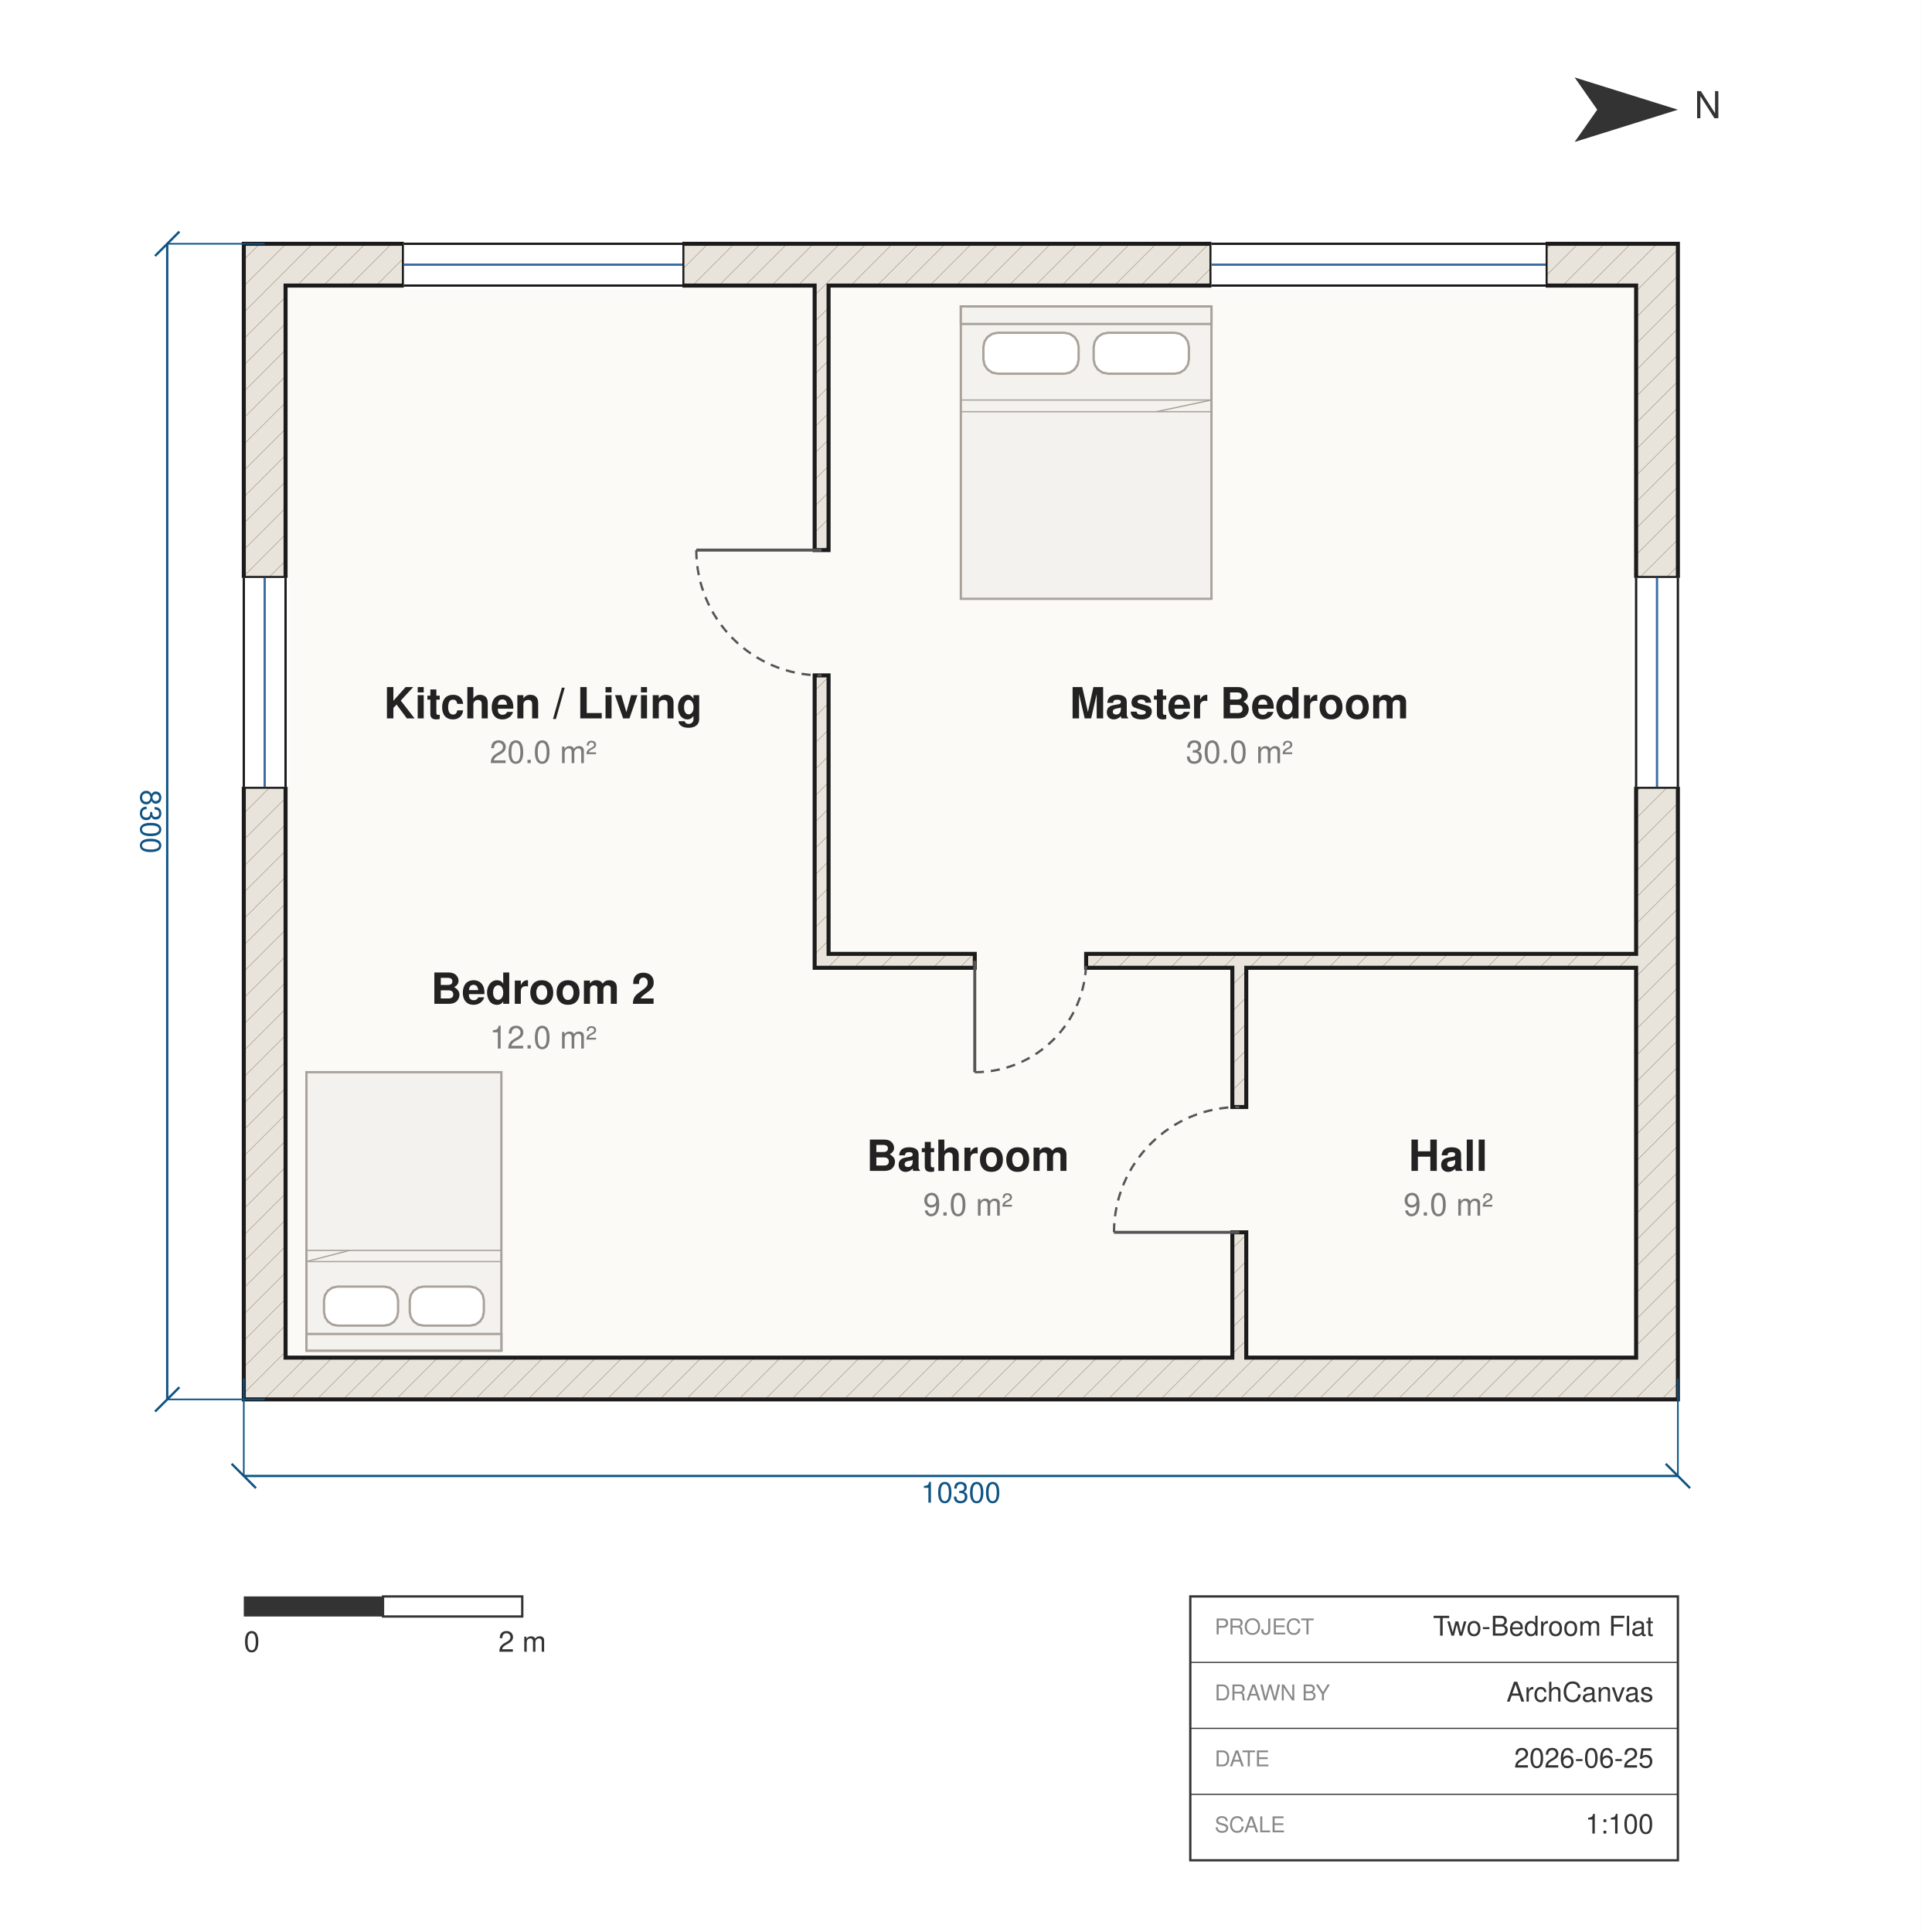
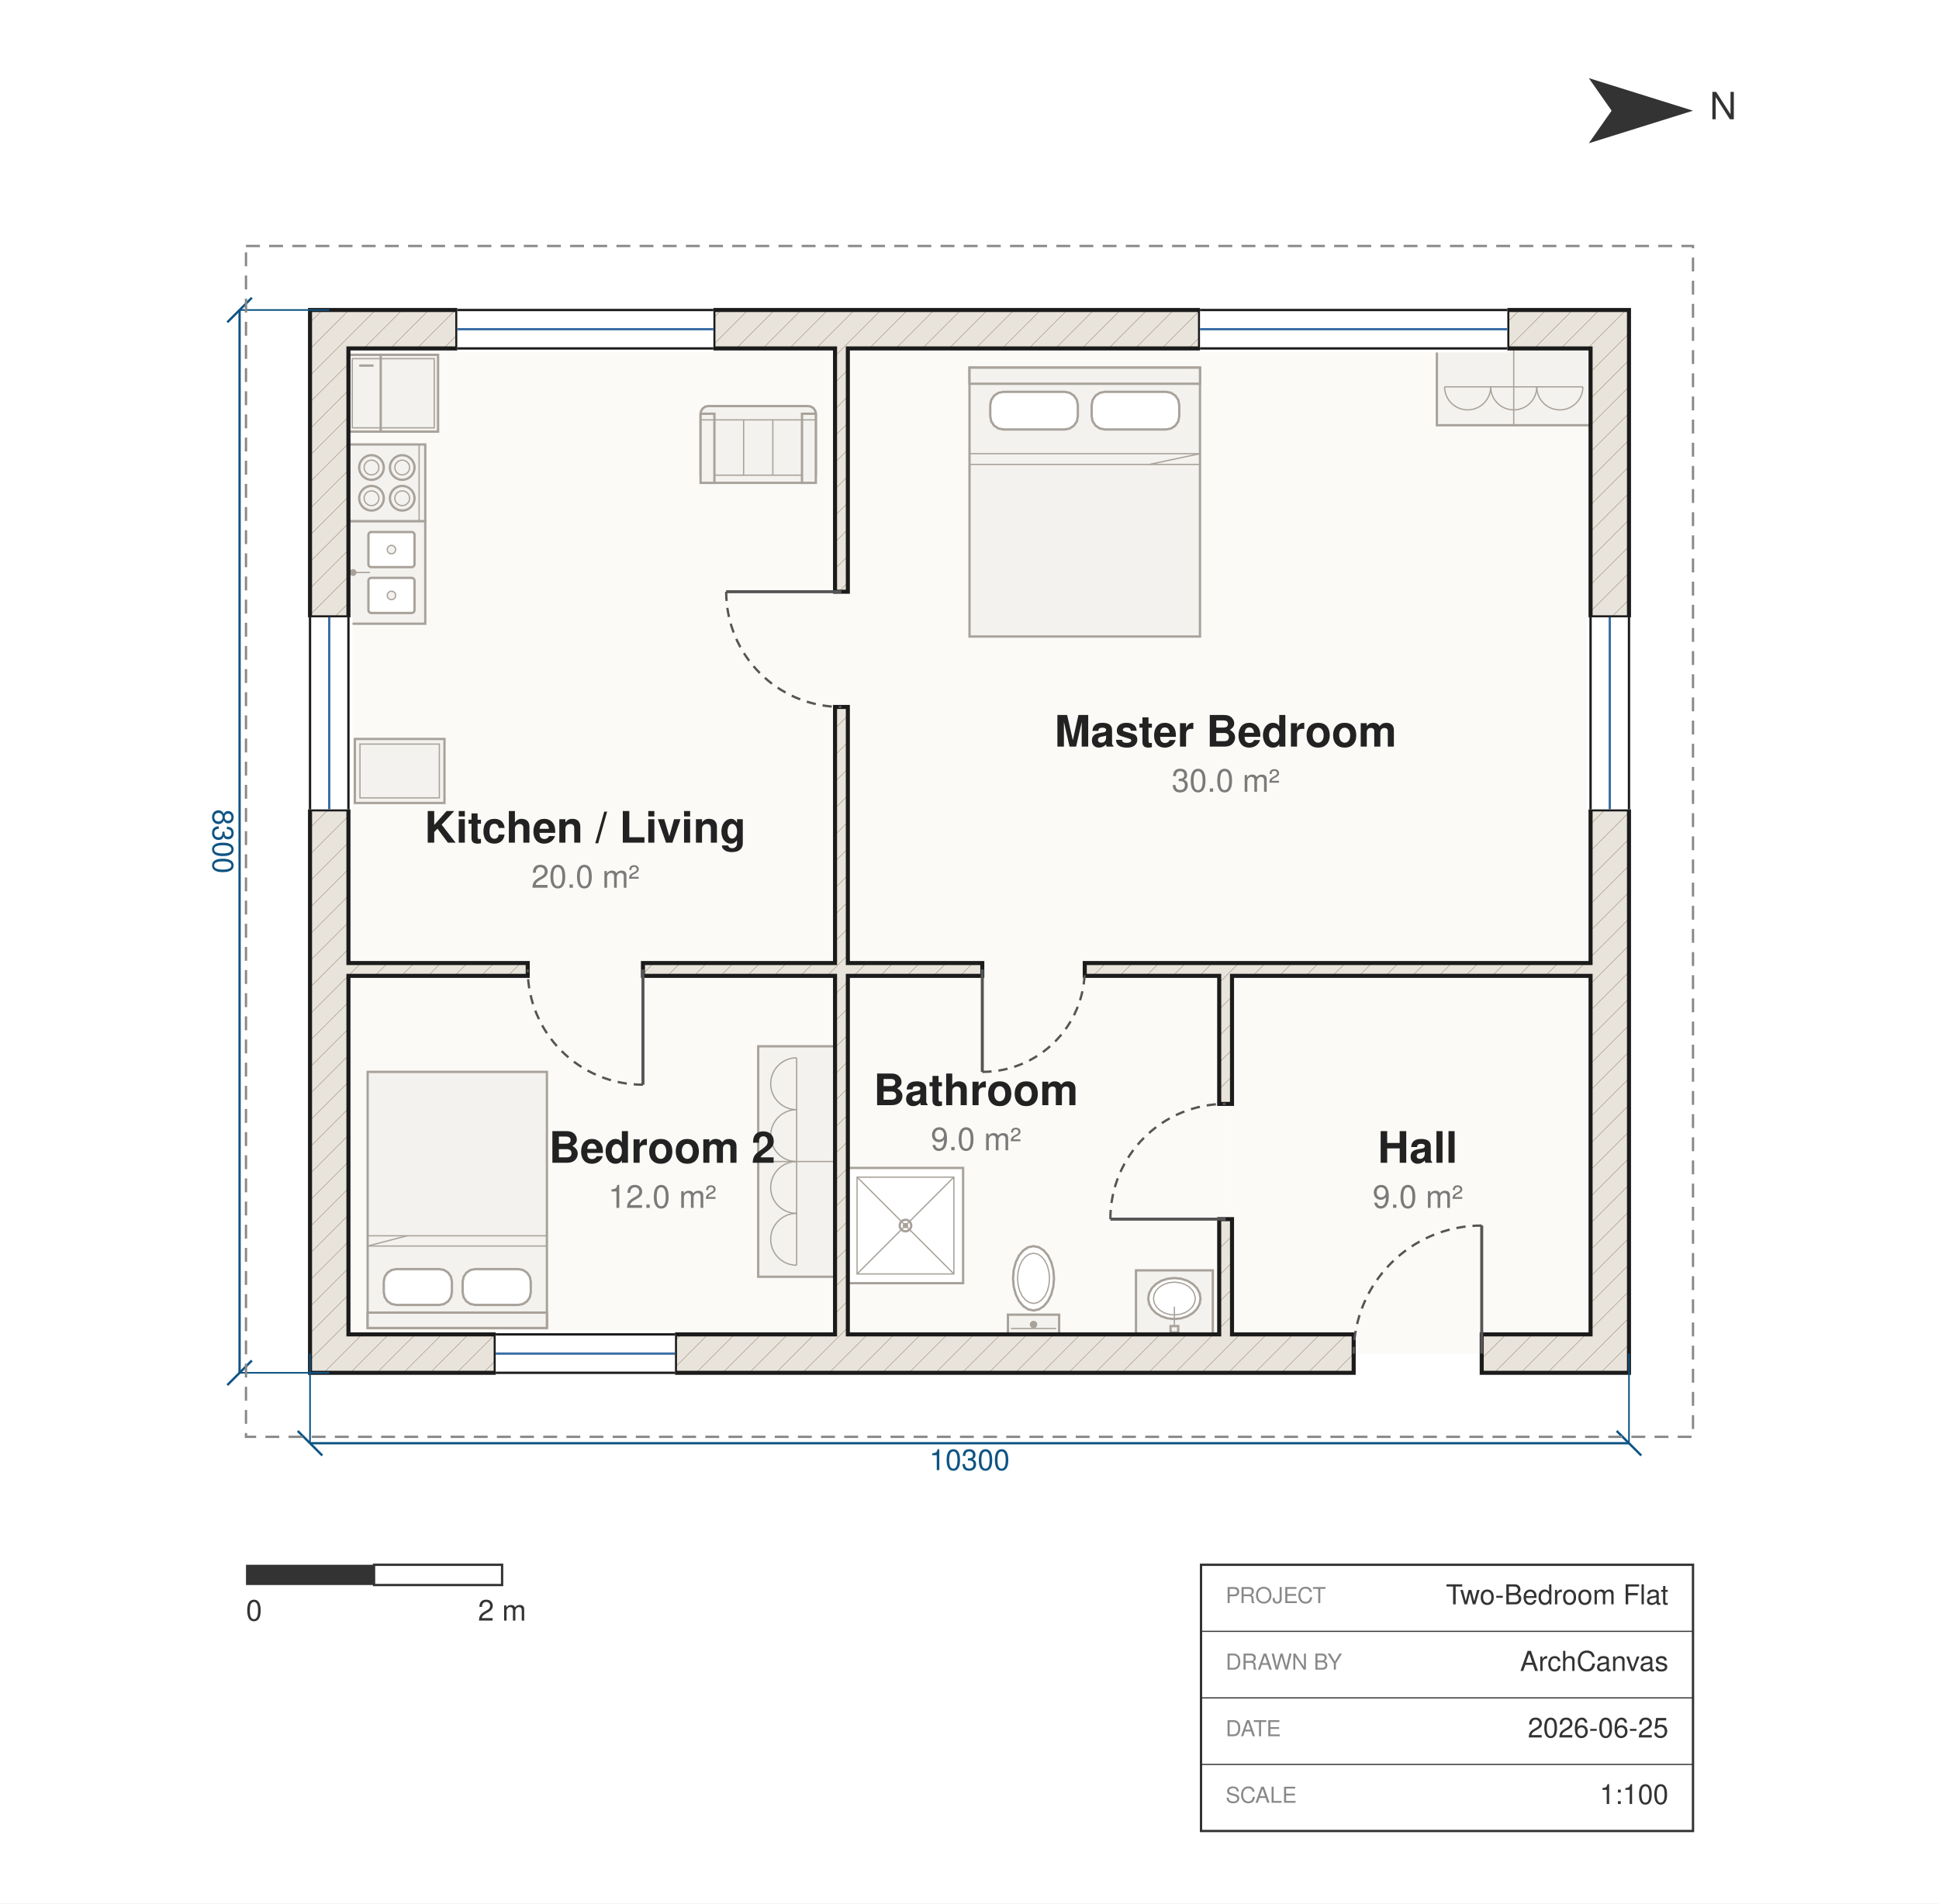
- <svg xmlns="http://www.w3.org/2000/svg" viewBox="-1901 -1901 13802 13876.4" font-family="Helvetica, Arial, sans-serif">
+ <svg xmlns="http://www.w3.org/2000/svg" viewBox="-2571 -2571 15142 14864.4" font-family="Helvetica, Arial, sans-serif">
  <defs>
-     <pattern id="poche" patternUnits="userSpaceOnUse" width="133.9" height="133.9" patternTransform="rotate(45)">
-       <rect width="133.9" height="133.9" fill="#e9e4db" />
-       <line x1="0" y1="0" x2="0" y2="133.9" stroke="#b9b1a4" stroke-width="11.54" />
+     <pattern id="poche" patternUnits="userSpaceOnUse" width="146.9" height="146.9" patternTransform="rotate(45)">
+       <rect width="146.9" height="146.9" fill="#e9e4db" />
+       <line x1="0" y1="0" x2="0" y2="146.9" stroke="#b9b1a4" stroke-width="12.66" />
    </pattern>
  </defs>
-   <rect x="-1901" y="-1901" width="13802" height="13876.4" fill="#ffffff" />
+   <rect x="-2571" y="-2571" width="15142" height="14864.4" fill="#ffffff" />
  <g id="A-FLOR">
    <polygon points="0,0 4000,0 4000,5000 0,5000" fill="#fbfaf7" />
    <polygon points="4000,0 10000,0 10000,5000 4000,5000" fill="#fbfaf7" />
    <polygon points="0,5000 4000,5000 4000,8000 0,8000" fill="#fbfaf7" />
    <polygon points="4000,5000 7000,5000 7000,8000 4000,8000" fill="#fbfaf7" />
    <polygon points="7000,5000 10000,5000 10000,8000 7000,8000" fill="#fbfaf7" />
  </g>
  <g id="A-FURN">
-     <polygon points="5000,300 6800,300 6800,2400 5000,2400" fill="#f4f2ee" stroke="#a8a29a" stroke-width="16.48" />
-     <polygon points="5000,300 6800,300 6800,426 5000,426" fill="#f4f2ee" stroke="#a8a29a" stroke-width="16.48" />
-     <polygon points="5743.1,489 5782.48,496.83 5815.86,519.14 5838.17,552.52 5846,591.9 5846,680.1 5838.17,719.48 5815.86,752.86 5782.48,775.17 5743.1,783 5264.9,783 5225.52,775.17 5192.14,752.86 5169.83,719.48 5162,680.1 5162,591.9 5169.83,552.52 5192.14,519.14 5225.52,496.83 5264.9,489" fill="#ffffff" stroke="#a8a29a" stroke-width="16.48" />
-     <polygon points="6535.1,489 6574.48,496.83 6607.86,519.14 6630.17,552.52 6638,591.9 6638,680.1 6630.17,719.48 6607.86,752.86 6574.48,775.17 6535.1,783 6056.9,783 6017.52,775.17 5984.14,752.86 5961.83,719.48 5954,680.1 5954,591.9 5961.83,552.52 5984.14,519.14 6017.52,496.83 6056.9,489" fill="#ffffff" stroke="#a8a29a" stroke-width="16.48" />
-     <line x1="5000" y1="972" x2="6800" y2="972" stroke="#a8a29a" stroke-width="9.06" />
-     <line x1="5000" y1="1056" x2="6800" y2="1056" stroke="#a8a29a" stroke-width="9.06" />
-     <line x1="6800" y1="972" x2="6404" y2="1056" stroke="#a8a29a" stroke-width="9.06" />
-     <polygon points="1700,7800 300,7800 300,5800 1700,5800" fill="#f4f2ee" stroke="#a8a29a" stroke-width="16.48" />
-     <polygon points="1700,7800 300,7800 300,7680 1700,7680" fill="#f4f2ee" stroke="#a8a29a" stroke-width="16.48" />
-     <polygon points="1140,7620 1102.5,7612.54 1070.7,7591.3 1049.46,7559.5 1042,7522 1042,7438 1049.46,7400.5 1070.7,7368.7 1102.5,7347.46 1140,7340 1476,7340 1513.5,7347.46 1545.3,7368.7 1566.54,7400.5 1574,7438 1574,7522 1566.54,7559.5 1545.3,7591.3 1513.5,7612.54 1476,7620" fill="#ffffff" stroke="#a8a29a" stroke-width="16.48" />
-     <polygon points="524,7620 486.5,7612.54 454.7,7591.3 433.46,7559.5 426,7522 426,7438 433.46,7400.5 454.7,7368.7 486.5,7347.46 524,7340 860,7340 897.5,7347.46 929.3,7368.7 950.54,7400.5 958,7438 958,7522 950.54,7559.5 929.3,7591.3 897.5,7612.54 860,7620" fill="#ffffff" stroke="#a8a29a" stroke-width="16.48" />
-     <line x1="1700" y1="7160" x2="300" y2="7160" stroke="#a8a29a" stroke-width="9.06" />
-     <line x1="1700" y1="7080" x2="300" y2="7080" stroke="#a8a29a" stroke-width="9.06" />
-     <line x1="300" y1="7160" x2="608" y2="7080" stroke="#a8a29a" stroke-width="9.06" />
+     <polygon points="5000,300 6800,300 6800,2400 5000,2400" fill="#f4f2ee" stroke="#a8a29a" stroke-width="18.08" />
+     <polygon points="5000,300 6800,300 6800,426 5000,426" fill="#f4f2ee" stroke="#a8a29a" stroke-width="18.08" />
+     <polygon points="5743.1,489 5782.48,496.83 5815.86,519.14 5838.17,552.52 5846,591.9 5846,680.1 5838.17,719.48 5815.86,752.86 5782.48,775.17 5743.1,783 5264.9,783 5225.52,775.17 5192.14,752.86 5169.83,719.48 5162,680.1 5162,591.9 5169.83,552.52 5192.14,519.14 5225.52,496.83 5264.9,489" fill="#ffffff" stroke="#a8a29a" stroke-width="18.08" />
+     <polygon points="6535.1,489 6574.48,496.83 6607.86,519.14 6630.17,552.52 6638,591.9 6638,680.1 6630.17,719.48 6607.86,752.86 6574.48,775.17 6535.1,783 6056.9,783 6017.52,775.17 5984.14,752.86 5961.83,719.48 5954,680.1 5954,591.9 5961.83,552.52 5984.14,519.14 6017.52,496.83 6056.9,489" fill="#ffffff" stroke="#a8a29a" stroke-width="18.08" />
+     <line x1="5000" y1="972" x2="6800" y2="972" stroke="#a8a29a" stroke-width="9.94" />
+     <line x1="5000" y1="1056" x2="6800" y2="1056" stroke="#a8a29a" stroke-width="9.94" />
+     <line x1="6800" y1="972" x2="6404" y2="1056" stroke="#a8a29a" stroke-width="9.94" />
+     <polygon points="1700,7800 300,7800 300,5800 1700,5800" fill="#f4f2ee" stroke="#a8a29a" stroke-width="18.08" />
+     <polygon points="1700,7800 300,7800 300,7680 1700,7680" fill="#f4f2ee" stroke="#a8a29a" stroke-width="18.08" />
+     <polygon points="1140,7620 1102.5,7612.54 1070.7,7591.3 1049.46,7559.5 1042,7522 1042,7438 1049.46,7400.5 1070.7,7368.7 1102.5,7347.46 1140,7340 1476,7340 1513.5,7347.46 1545.3,7368.7 1566.54,7400.5 1574,7438 1574,7522 1566.54,7559.5 1545.3,7591.3 1513.5,7612.54 1476,7620" fill="#ffffff" stroke="#a8a29a" stroke-width="18.08" />
+     <polygon points="524,7620 486.5,7612.54 454.7,7591.3 433.46,7559.5 426,7522 426,7438 433.46,7400.5 454.7,7368.7 486.5,7347.46 524,7340 860,7340 897.5,7347.46 929.3,7368.7 950.54,7400.5 958,7438 958,7522 950.54,7559.5 929.3,7591.3 897.5,7612.54 860,7620" fill="#ffffff" stroke="#a8a29a" stroke-width="18.08" />
+     <line x1="1700" y1="7160" x2="300" y2="7160" stroke="#a8a29a" stroke-width="9.94" />
+     <line x1="1700" y1="7080" x2="300" y2="7080" stroke="#a8a29a" stroke-width="9.94" />
+     <line x1="300" y1="7160" x2="608" y2="7080" stroke="#a8a29a" stroke-width="9.94" />
+     <polygon points="8650,150 9850,150 9850,750 8650,750" fill="#f4f2ee" stroke="#a8a29a" stroke-width="18.08" />
+     <line x1="8710" y1="450" x2="9790" y2="450" stroke="#a8a29a" stroke-width="9.94" />
+     <path d="M 8710,450 A 180 180 0 0 0 9070,450" fill="none" stroke="#a8a29a" stroke-width="9.94" />
+     <path d="M 9070,450 A 180 180 0 0 0 9430,450" fill="none" stroke="#a8a29a" stroke-width="9.94" />
+     <path d="M 9430,450 A 180 180 0 0 0 9790,450" fill="none" stroke="#a8a29a" stroke-width="9.94" />
+     <line x1="9250" y1="150" x2="9250" y2="750" stroke="#a8a29a" stroke-width="9.94" />
+     <polygon points="3950,5600 3950,7400 3350,7400 3350,5600" fill="#f4f2ee" stroke="#a8a29a" stroke-width="18.08" />
+     <line x1="3650" y1="5690" x2="3650" y2="7310" stroke="#a8a29a" stroke-width="9.94" />
+     <path d="M 3650,5690 A 202.5 202.5 0 0 0 3650,6095" fill="none" stroke="#a8a29a" stroke-width="9.94" />
+     <path d="M 3650,6095 A 202.5 202.5 0 0 0 3650,6500" fill="none" stroke="#a8a29a" stroke-width="9.94" />
+     <path d="M 3650,6500 A 202.5 202.5 0 0 0 3650,6905" fill="none" stroke="#a8a29a" stroke-width="9.94" />
+     <path d="M 3650,6905 A 202.5 202.5 0 0 0 3650,7310" fill="none" stroke="#a8a29a" stroke-width="9.94" />
+     <line x1="3950" y1="6500" x2="3350" y2="6500" stroke="#a8a29a" stroke-width="9.94" />
+     <polygon points="150,800 150,200 850,200 850,800" fill="#f4f2ee" stroke="#a8a29a" stroke-width="18.08" />
+     <polygon points="180,770 180,230 820,230 820,770" fill="none" stroke="#a8a29a" stroke-width="9.94" />
+     <line x1="402" y1="800" x2="402" y2="200" stroke="#a8a29a" stroke-width="18.08" />
+     <line x1="234" y1="284" x2="346" y2="284" stroke="#a8a29a" stroke-width="18.08" />
+     <polygon points="150,1500 150,900 750,900 750,1500" fill="#f4f2ee" stroke="#a8a29a" stroke-width="18.08" />
+     <circle cx="330" cy="1320" r="96" fill="none" stroke="#a8a29a" stroke-width="18.08" />
+     <circle cx="330" cy="1320" r="57.6" fill="none" stroke="#a8a29a" stroke-width="9.94" />
+     <circle cx="570" cy="1320" r="96" fill="none" stroke="#a8a29a" stroke-width="18.08" />
+     <circle cx="570" cy="1320" r="57.6" fill="none" stroke="#a8a29a" stroke-width="9.94" />
+     <circle cx="330" cy="1080" r="96" fill="none" stroke="#a8a29a" stroke-width="18.08" />
+     <circle cx="330" cy="1080" r="57.6" fill="none" stroke="#a8a29a" stroke-width="9.94" />
+     <circle cx="570" cy="1080" r="96" fill="none" stroke="#a8a29a" stroke-width="18.08" />
+     <circle cx="570" cy="1080" r="57.6" fill="none" stroke="#a8a29a" stroke-width="9.94" />
+     <line x1="702" y1="1500" x2="702" y2="900" stroke="#a8a29a" stroke-width="9.94" />
+     <polygon points="150,2300 150,1500 750,1500 750,2300" fill="#f4f2ee" stroke="#a8a29a" stroke-width="18.08" />
+     <polygon points="306,1963.92 307.67,1955.53 312.42,1948.42 319.53,1943.67 327.92,1942 644.08,1942 652.47,1943.67 659.58,1948.42 664.33,1955.53 666,1963.92 666,2194.08 664.33,2202.47 659.58,2209.58 652.47,2214.33 644.08,2216 327.92,2216 319.53,2214.33 312.42,2209.58 307.67,2202.47 306,2194.08" fill="#ffffff" stroke="#a8a29a" stroke-width="18.08" />
+     <circle cx="486" cy="2079" r="32.88" fill="#f4f2ee" stroke="#a8a29a" stroke-width="9.94" />
+     <polygon points="306,1605.92 307.67,1597.53 312.42,1590.42 319.53,1585.67 327.92,1584 644.08,1584 652.47,1585.67 659.58,1590.42 664.33,1597.53 666,1605.92 666,1836.08 664.33,1844.47 659.58,1851.58 652.47,1856.33 644.08,1858 327.92,1858 319.53,1856.33 312.42,1851.58 307.67,1844.47 306,1836.08" fill="#ffffff" stroke="#a8a29a" stroke-width="18.08" />
+     <circle cx="486" cy="1721" r="32.88" fill="#f4f2ee" stroke="#a8a29a" stroke-width="9.94" />
+     <circle cx="186" cy="1900" r="18" fill="#a8a29a" stroke="#a8a29a" stroke-width="18.08" />
+     <line x1="186" y1="1900" x2="318" y2="1900" stroke="#a8a29a" stroke-width="9.94" />
+     <polygon points="3740,600 3762.96,604.57 3782.43,617.57 3795.43,637.04 3800,660 3800,1140 3795.43,1162.96 3782.43,1182.43 3762.96,1195.43 3740,1200 2960,1200 2937.04,1195.43 2917.57,1182.43 2904.57,1162.96 2900,1140 2900,660 2904.57,637.04 2917.57,617.57 2937.04,604.57 2960,600" fill="#f4f2ee" stroke="#a8a29a" stroke-width="18.08" />
+     <polygon points="2900,660 3008,660 3008,1200 2900,1200" fill="#f4f2ee" stroke="#a8a29a" stroke-width="18.08" />
+     <polygon points="3692,660 3800,660 3800,1200 3692,1200" fill="#f4f2ee" stroke="#a8a29a" stroke-width="18.08" />
+     <line x1="2900" y1="708" x2="3800" y2="708" stroke="#a8a29a" stroke-width="9.94" />
+     <line x1="3236" y1="708" x2="3236" y2="1140" stroke="#a8a29a" stroke-width="9.94" />
+     <line x1="3464" y1="708" x2="3464" y2="1140" stroke="#a8a29a" stroke-width="9.94" />
+     <line x1="3008" y1="1140" x2="3692" y2="1140" stroke="#a8a29a" stroke-width="9.94" />
+     <polygon points="200,3200 900,3200 900,3700 200,3700" fill="#f4f2ee" stroke="#a8a29a" stroke-width="18.08" />
+     <polygon points="240,3240 860,3240 860,3660 240,3660" fill="none" stroke="#a8a29a" stroke-width="9.94" />
+     <polygon points="4050,7450 4050,6550 4950,6550 4950,7450" fill="#ffffff" stroke="#a8a29a" stroke-width="18.08" />
+     <polygon points="4122,7378 4122,6622 4878,6622 4878,7378" fill="#ffffff" stroke="#a8a29a" stroke-width="9.94" />
+     <line x1="4122" y1="7378" x2="4878" y2="6622" stroke="#a8a29a" stroke-width="9.94" />
+     <line x1="4122" y1="6622" x2="4878" y2="7378" stroke="#a8a29a" stroke-width="9.94" />
+     <circle cx="4500" cy="7000" r="45" fill="none" stroke="#a8a29a" stroke-width="18.08" />
+     <circle cx="4500" cy="7000" r="16.2" fill="#a8a29a" stroke="#a8a29a" stroke-width="9.94" />
+     <polygon points="5700,7850 5300,7850 5300,7696 5700,7696" fill="#f4f2ee" stroke="#a8a29a" stroke-width="18.08" />
+     <line x1="5676" y1="7803.8" x2="5324" y2="7803.8" stroke="#a8a29a" stroke-width="9.94" />
+     <polygon points="5340,7412.08 5345.45,7347.08 5361.44,7286.5 5386.86,7234.48 5420,7194.57 5458.59,7169.48 5500,7160.92 5541.41,7169.48 5580,7194.57 5613.14,7234.48 5638.56,7286.5 5654.55,7347.08 5660,7412.08 5654.55,7477.08 5638.56,7537.66 5613.14,7589.68 5580,7629.59 5541.41,7654.68 5500,7663.24 5458.59,7654.68 5420,7629.59 5386.86,7589.68 5361.44,7537.66 5345.45,7477.08" fill="#ffffff" stroke="#a8a29a" stroke-width="18.08" />
+     <polygon points="5375.2,7412.08 5379.45,7361.38 5391.92,7314.13 5411.75,7273.55 5437.6,7242.42 5467.7,7222.85 5500,7216.18 5532.3,7222.85 5562.4,7242.42 5588.25,7273.55 5608.08,7314.13 5620.55,7361.38 5624.8,7412.08 5620.55,7462.78 5608.08,7510.03 5588.25,7550.61 5562.4,7581.74 5532.3,7601.31 5500,7607.98 5467.7,7601.31 5437.6,7581.74 5411.75,7550.61 5391.92,7510.03 5379.45,7462.78" fill="#ffffff" stroke="#a8a29a" stroke-width="9.94" />
+     <circle cx="5500" cy="7773" r="20" fill="#a8a29a" stroke="#a8a29a" stroke-width="18.08" />
+     <polygon points="6900,7850 6300,7850 6300,7350 6900,7350" fill="#f4f2ee" stroke="#a8a29a" stroke-width="18.08" />
+     <polygon points="6396,7570 6402.95,7528.59 6423.33,7490 6455.75,7456.86 6498,7431.44 6547.2,7415.45 6600,7410 6652.8,7415.45 6702,7431.44 6744.25,7456.86 6776.67,7490 6797.05,7528.59 6804,7570 6797.05,7611.41 6776.67,7650 6744.25,7683.14 6702,7708.56 6652.8,7724.55 6600,7730 6547.2,7724.55 6498,7708.56 6455.75,7683.14 6423.33,7650 6402.95,7611.41" fill="#ffffff" stroke="#a8a29a" stroke-width="18.08" />
+     <polygon points="6436.8,7570 6442.36,7536.87 6458.66,7506 6484.6,7479.49 6518.4,7459.15 6557.76,7446.36 6600,7442 6642.24,7446.36 6681.6,7459.15 6715.4,7479.49 6741.34,7506 6757.64,7536.87 6763.2,7570 6757.64,7603.13 6741.34,7634 6715.4,7660.51 6681.6,7680.85 6642.24,7693.64 6600,7698 6557.76,7693.64 6518.4,7680.85 6484.6,7660.51 6458.66,7634 6442.36,7603.13" fill="#ffffff" stroke="#a8a29a" stroke-width="9.94" />
+     <polygon points="6630,7835 6570,7835 6570,7785 6630,7785" fill="#f4f2ee" stroke="#a8a29a" stroke-width="18.08" />
+     <line x1="6600" y1="7785" x2="6600" y2="7634" stroke="#a8a29a" stroke-width="9.94" />
  </g>
  <g id="A-WALL">
-     <path d="M -150,-150 L -150,2250 L 150,2250 L 150,150 L 1000,150 L 1000,-150 Z M 150,3750 L -150,3750 L -150,8150 L 10150,8150 L 10150,3750 L 9850,3750 L 9850,4950 L 5900,4950 L 5900,5050 L 6950,5050 L 6950,6050 L 7050,6050 L 7050,5050 L 9850,5050 L 9850,7850 L 7050,7850 L 7050,6950 L 6950,6950 L 6950,7850 L 150,7850 Z M 3000,-150 L 3000,150 L 3950,150 L 3950,2050 L 4050,2050 L 4050,150 L 6800,150 L 6800,-150 Z M 4050,2950 L 3950,2950 L 3950,5050 L 5100,5050 L 5100,4950 L 4050,4950 Z M 9200,-150 L 9200,150 L 9850,150 L 9850,2250 L 10150,2250 L 10150,-150 Z" fill="url(#poche)" fill-rule="nonzero" />
-     <path d="M -150,-150 L -150,2250 L 150,2250 L 150,150 L 1000,150 L 1000,-150 Z M 150,3750 L -150,3750 L -150,8150 L 10150,8150 L 10150,3750 L 9850,3750 L 9850,4950 L 5900,4950 L 5900,5050 L 6950,5050 L 6950,6050 L 7050,6050 L 7050,5050 L 9850,5050 L 9850,7850 L 7050,7850 L 7050,6950 L 6950,6950 L 6950,7850 L 150,7850 Z M 3000,-150 L 3000,150 L 3950,150 L 3950,2050 L 4050,2050 L 4050,150 L 6800,150 L 6800,-150 Z M 4050,2950 L 3950,2950 L 3950,5050 L 5100,5050 L 5100,4950 L 4050,4950 Z M 9200,-150 L 9200,150 L 9850,150 L 9850,2250 L 10150,2250 L 10150,-150 Z" fill="none" stroke="#1b1b1b" stroke-width="28.84" stroke-linejoin="miter" stroke-miterlimit="4" />
+     <path d="M -150,-150 L -150,2250 L 150,2250 L 150,150 L 1000,150 L 1000,-150 Z M -150,3750 L -150,8150 L 1300,8150 L 1300,7850 L 150,7850 L 150,5050 L 1550,5050 L 1550,4950 L 150,4950 L 150,3750 Z M 2450,4950 L 2450,5050 L 3950,5050 L 3950,7850 L 2700,7850 L 2700,8150 L 8000,8150 L 8000,7850 L 7050,7850 L 7050,6950 L 6950,6950 L 6950,7850 L 4050,7850 L 4050,5050 L 5100,5050 L 5100,4950 L 4050,4950 L 4050,2950 L 3950,2950 L 3950,4950 Z M 3000,-150 L 3000,150 L 3950,150 L 3950,2050 L 4050,2050 L 4050,150 L 6800,150 L 6800,-150 Z M 5900,4950 L 5900,5050 L 6950,5050 L 6950,6050 L 7050,6050 L 7050,5050 L 9850,5050 L 9850,7850 L 9000,7850 L 9000,8150 L 10150,8150 L 10150,3750 L 9850,3750 L 9850,4950 Z M 9200,-150 L 9200,150 L 9850,150 L 9850,2250 L 10150,2250 L 10150,-150 Z" fill="url(#poche)" fill-rule="nonzero" />
+     <path d="M -150,-150 L -150,2250 L 150,2250 L 150,150 L 1000,150 L 1000,-150 Z M -150,3750 L -150,8150 L 1300,8150 L 1300,7850 L 150,7850 L 150,5050 L 1550,5050 L 1550,4950 L 150,4950 L 150,3750 Z M 2450,4950 L 2450,5050 L 3950,5050 L 3950,7850 L 2700,7850 L 2700,8150 L 8000,8150 L 8000,7850 L 7050,7850 L 7050,6950 L 6950,6950 L 6950,7850 L 4050,7850 L 4050,5050 L 5100,5050 L 5100,4950 L 4050,4950 L 4050,2950 L 3950,2950 L 3950,4950 Z M 3000,-150 L 3000,150 L 3950,150 L 3950,2050 L 4050,2050 L 4050,150 L 6800,150 L 6800,-150 Z M 5900,4950 L 5900,5050 L 6950,5050 L 6950,6050 L 7050,6050 L 7050,5050 L 9850,5050 L 9850,7850 L 9000,7850 L 9000,8150 L 10150,8150 L 10150,3750 L 9850,3750 L 9850,4950 Z M 9200,-150 L 9200,150 L 9850,150 L 9850,2250 L 10150,2250 L 10150,-150 Z" fill="none" stroke="#1b1b1b" stroke-width="31.64" stroke-linejoin="miter" stroke-miterlimit="4" />
  </g>
  <g id="A-DOOR">
+     <polygon points="9000,7850 8000,7850 8000,8150 9000,8150" fill="none" />
+     <line x1="9000" y1="8000" x2="9000" y2="7000" stroke="#555555" stroke-width="23.5" />
+     <path d="M 9000,7000 A 1000 1000 0 0 0 8000,8000" fill="none" stroke="#555555" stroke-width="18.08" stroke-dasharray="72.32 54.24" />
    <polygon points="3950,2050 3950,2950 4050,2950 4050,2050" fill="none" />
-     <line x1="4000" y1="2050" x2="3100" y2="2050" stroke="#555555" stroke-width="21.42" />
-     <path d="M 3100,2050 A 900 900 0 0 0 4000,2950" fill="none" stroke="#555555" stroke-width="16.48" stroke-dasharray="65.92 49.44" />
+     <line x1="4000" y1="2050" x2="3100" y2="2050" stroke="#555555" stroke-width="23.5" />
+     <path d="M 3100,2050 A 900 900 0 0 0 4000,2950" fill="none" stroke="#555555" stroke-width="18.08" stroke-dasharray="72.32 54.24" />
+     <polygon points="1550,5050 2450,5050 2450,4950 1550,4950" fill="none" />
+     <line x1="2450" y1="5000" x2="2450" y2="5900" stroke="#555555" stroke-width="23.5" />
+     <path d="M 2450,5900 A 900 900 0 0 1 1550,5000" fill="none" stroke="#555555" stroke-width="18.08" stroke-dasharray="72.32 54.24" />
    <polygon points="5100,5050 5900,5050 5900,4950 5100,4950" fill="none" />
-     <line x1="5100" y1="5000" x2="5100" y2="5800" stroke="#555555" stroke-width="21.42" />
-     <path d="M 5100,5800 A 800 800 0 0 0 5900,5000" fill="none" stroke="#555555" stroke-width="16.48" stroke-dasharray="65.92 49.44" />
+     <line x1="5100" y1="5000" x2="5100" y2="5800" stroke="#555555" stroke-width="23.5" />
+     <path d="M 5100,5800 A 800 800 0 0 0 5900,5000" fill="none" stroke="#555555" stroke-width="18.08" stroke-dasharray="72.32 54.24" />
    <polygon points="6950,6050 6950,6950 7050,6950 7050,6050" fill="none" />
-     <line x1="7000" y1="6950" x2="6100" y2="6950" stroke="#555555" stroke-width="21.42" />
-     <path d="M 6100,6950 A 900 900 0 0 1 7000,6050" fill="none" stroke="#555555" stroke-width="16.48" stroke-dasharray="65.92 49.44" />
+     <line x1="7000" y1="6950" x2="6100" y2="6950" stroke="#555555" stroke-width="23.5" />
+     <path d="M 6100,6950 A 900 900 0 0 1 7000,6050" fill="none" stroke="#555555" stroke-width="18.08" stroke-dasharray="72.32 54.24" />
  </g>
  <g id="A-GLAZ">
-     <polygon points="1000,178.84 3000,178.84 3000,-178.84 1000,-178.84" fill="#ffffff" />
-     <line x1="1000" y1="150" x2="3000" y2="150" stroke="#1b1b1b" stroke-width="16.48" />
-     <line x1="1000" y1="-150" x2="3000" y2="-150" stroke="#1b1b1b" stroke-width="16.48" />
-     <line x1="1000" y1="0" x2="3000" y2="0" stroke="#3a6ea5" stroke-width="16.48" />
-     <polygon points="6800,178.84 9200,178.84 9200,-178.84 6800,-178.84" fill="#ffffff" />
-     <line x1="6800" y1="150" x2="9200" y2="150" stroke="#1b1b1b" stroke-width="16.48" />
-     <line x1="6800" y1="-150" x2="9200" y2="-150" stroke="#1b1b1b" stroke-width="16.48" />
-     <line x1="6800" y1="0" x2="9200" y2="0" stroke="#3a6ea5" stroke-width="16.48" />
-     <polygon points="178.84,3750 178.84,2250 -178.84,2250 -178.84,3750" fill="#ffffff" />
-     <line x1="150" y1="3750" x2="150" y2="2250" stroke="#1b1b1b" stroke-width="16.48" />
-     <line x1="-150" y1="3750" x2="-150" y2="2250" stroke="#1b1b1b" stroke-width="16.48" />
-     <line x1="0" y1="3750" x2="0" y2="2250" stroke="#3a6ea5" stroke-width="16.48" />
-     <polygon points="9821.16,2250 9821.16,3750 10178.84,3750 10178.84,2250" fill="#ffffff" />
-     <line x1="9850" y1="2250" x2="9850" y2="3750" stroke="#1b1b1b" stroke-width="16.48" />
-     <line x1="10150" y1="2250" x2="10150" y2="3750" stroke="#1b1b1b" stroke-width="16.48" />
-     <line x1="10000" y1="2250" x2="10000" y2="3750" stroke="#3a6ea5" stroke-width="16.48" />
+     <polygon points="1000,181.64 3000,181.64 3000,-181.64 1000,-181.64" fill="#ffffff" />
+     <line x1="1000" y1="150" x2="3000" y2="150" stroke="#1b1b1b" stroke-width="18.08" />
+     <line x1="1000" y1="-150" x2="3000" y2="-150" stroke="#1b1b1b" stroke-width="18.08" />
+     <line x1="1000" y1="0" x2="3000" y2="0" stroke="#3a6ea5" stroke-width="18.08" />
+     <polygon points="6800,181.64 9200,181.64 9200,-181.64 6800,-181.64" fill="#ffffff" />
+     <line x1="6800" y1="150" x2="9200" y2="150" stroke="#1b1b1b" stroke-width="18.08" />
+     <line x1="6800" y1="-150" x2="9200" y2="-150" stroke="#1b1b1b" stroke-width="18.08" />
+     <line x1="6800" y1="0" x2="9200" y2="0" stroke="#3a6ea5" stroke-width="18.08" />
+     <polygon points="181.64,3750 181.64,2250 -181.64,2250 -181.64,3750" fill="#ffffff" />
+     <line x1="150" y1="3750" x2="150" y2="2250" stroke="#1b1b1b" stroke-width="18.08" />
+     <line x1="-150" y1="3750" x2="-150" y2="2250" stroke="#1b1b1b" stroke-width="18.08" />
+     <line x1="0" y1="3750" x2="0" y2="2250" stroke="#3a6ea5" stroke-width="18.08" />
+     <polygon points="9818.36,2250 9818.36,3750 10181.64,3750 10181.64,2250" fill="#ffffff" />
+     <line x1="9850" y1="2250" x2="9850" y2="3750" stroke="#1b1b1b" stroke-width="18.08" />
+     <line x1="10150" y1="2250" x2="10150" y2="3750" stroke="#1b1b1b" stroke-width="18.08" />
+     <line x1="10000" y1="2250" x2="10000" y2="3750" stroke="#3a6ea5" stroke-width="18.08" />
+     <polygon points="2700,7818.36 1300,7818.36 1300,8181.64 2700,8181.64" fill="#ffffff" />
+     <line x1="2700" y1="7850" x2="1300" y2="7850" stroke="#1b1b1b" stroke-width="18.08" />
+     <line x1="2700" y1="8150" x2="1300" y2="8150" stroke="#1b1b1b" stroke-width="18.08" />
+     <line x1="2700" y1="8000" x2="1300" y2="8000" stroke="#3a6ea5" stroke-width="18.08" />
  </g>
  <g id="A-ANNO-TEXT">
-     <text x="2000" y="3188.2" font-size="309" fill="#222222" text-anchor="middle" dominant-baseline="central" font-weight="600">Kitchen / Living</text>
-     <text x="2000" y="3528.1" font-size="226.6" fill="#7a7a7a" text-anchor="middle" dominant-baseline="central">20.0 m²</text>
-     <text x="7000" y="3188.2" font-size="309" fill="#222222" text-anchor="middle" dominant-baseline="central" font-weight="600">Master Bedroom</text>
-     <text x="7000" y="3528.1" font-size="226.6" fill="#7a7a7a" text-anchor="middle" dominant-baseline="central">30.0 m²</text>
-     <text x="2000" y="5238.2" font-size="309" fill="#222222" text-anchor="middle" dominant-baseline="central" font-weight="600">Bedroom 2</text>
-     <text x="2000" y="5578.1" font-size="226.6" fill="#7a7a7a" text-anchor="middle" dominant-baseline="central">12.0 m²</text>
-     <text x="5050" y="6438.2" font-size="309" fill="#222222" text-anchor="middle" dominant-baseline="central" font-weight="600">Bathroom</text>
-     <text x="5050" y="6778.1" font-size="226.6" fill="#7a7a7a" text-anchor="middle" dominant-baseline="central">9.0 m²</text>
-     <text x="8500" y="6438.2" font-size="309" fill="#222222" text-anchor="middle" dominant-baseline="central" font-weight="600">Hall</text>
-     <text x="8500" y="6778.1" font-size="226.6" fill="#7a7a7a" text-anchor="middle" dominant-baseline="central">9.0 m²</text>
+     <text x="2000" y="3932.2" font-size="339" fill="#222222" text-anchor="middle" dominant-baseline="central" font-weight="600">Kitchen / Living</text>
+     <text x="2000" y="4305.1" font-size="248.6" fill="#7a7a7a" text-anchor="middle" dominant-baseline="central">20.0 m²</text>
+     <text x="7000" y="3182.2" font-size="339" fill="#222222" text-anchor="middle" dominant-baseline="central" font-weight="600">Master Bedroom</text>
+     <text x="7000" y="3555.1" font-size="248.6" fill="#7a7a7a" text-anchor="middle" dominant-baseline="central">30.0 m²</text>
+     <text x="2600" y="6432.2" font-size="339" fill="#222222" text-anchor="middle" dominant-baseline="central" font-weight="600">Bedroom 2</text>
+     <text x="2600" y="6805.1" font-size="248.6" fill="#7a7a7a" text-anchor="middle" dominant-baseline="central">12.0 m²</text>
+     <text x="5050" y="5982.2" font-size="339" fill="#222222" text-anchor="middle" dominant-baseline="central" font-weight="600">Bathroom</text>
+     <text x="5050" y="6355.1" font-size="248.6" fill="#7a7a7a" text-anchor="middle" dominant-baseline="central">9.0 m²</text>
+     <text x="8500" y="6432.2" font-size="339" fill="#222222" text-anchor="middle" dominant-baseline="central" font-weight="600">Hall</text>
+     <text x="8500" y="6805.1" font-size="248.6" fill="#7a7a7a" text-anchor="middle" dominant-baseline="central">9.0 m²</text>
  </g>
  <g id="A-ANNO-DIMS">
-     <line x1="-150" y1="8000" x2="-150" y2="8700" stroke="#0E5484" stroke-width="11.54" />
-     <line x1="10150" y1="8000" x2="10150" y2="8700" stroke="#0E5484" stroke-width="11.54" />
-     <line x1="-150" y1="8700" x2="10150" y2="8700" stroke="#0E5484" stroke-width="16.48" />
-     <line x1="-62.6" y1="8787.4" x2="-237.4" y2="8612.6" stroke="#0E5484" stroke-width="16.48" />
-     <line x1="10237.4" y1="8787.4" x2="10062.6" y2="8612.6" stroke="#0E5484" stroke-width="16.48" />
-     <text x="5000" y="8844.2" font-size="206" fill="#0E5484" text-anchor="middle" dominant-baseline="central" transform="rotate(0 5000 8844.2)">10300</text>
-     <line x1="0" y1="-150" x2="-700" y2="-150" stroke="#0E5484" stroke-width="11.54" />
-     <line x1="0" y1="8150" x2="-700" y2="8150" stroke="#0E5484" stroke-width="11.54" />
-     <line x1="-700" y1="-150" x2="-700" y2="8150" stroke="#0E5484" stroke-width="16.48" />
-     <line x1="-787.4" y1="-62.6" x2="-612.6" y2="-237.4" stroke="#0E5484" stroke-width="16.48" />
-     <line x1="-787.4" y1="8237.4" x2="-612.6" y2="8062.6" stroke="#0E5484" stroke-width="16.48" />
-     <text x="-844.2" y="4000" font-size="206" fill="#0E5484" text-anchor="middle" dominant-baseline="central" transform="rotate(90 -844.2 4000)">8300</text>
+     <line x1="-150" y1="8000" x2="-150" y2="8700" stroke="#0E5484" stroke-width="12.66" />
+     <line x1="10150" y1="8000" x2="10150" y2="8700" stroke="#0E5484" stroke-width="12.66" />
+     <line x1="-150" y1="8700" x2="10150" y2="8700" stroke="#0E5484" stroke-width="18.08" />
+     <line x1="-54.12" y1="8795.88" x2="-245.88" y2="8604.12" stroke="#0E5484" stroke-width="18.08" />
+     <line x1="10245.88" y1="8795.88" x2="10054.12" y2="8604.12" stroke="#0E5484" stroke-width="18.08" />
+     <text x="5000" y="8858.2" font-size="226" fill="#0E5484" text-anchor="middle" dominant-baseline="central" transform="rotate(0 5000 8858.2)">10300</text>
+     <line x1="0" y1="-150" x2="-700" y2="-150" stroke="#0E5484" stroke-width="12.66" />
+     <line x1="0" y1="8150" x2="-700" y2="8150" stroke="#0E5484" stroke-width="12.66" />
+     <line x1="-700" y1="-150" x2="-700" y2="8150" stroke="#0E5484" stroke-width="18.08" />
+     <line x1="-795.88" y1="-54.12" x2="-604.12" y2="-245.88" stroke="#0E5484" stroke-width="18.08" />
+     <line x1="-795.88" y1="8245.88" x2="-604.12" y2="8054.12" stroke="#0E5484" stroke-width="18.08" />
+     <text x="-858.2" y="4000" font-size="226" fill="#0E5484" text-anchor="middle" dominant-baseline="central" transform="rotate(90 -858.2 4000)">8300</text>
+   </g>
+   <g id="A-ROOF">
+     <polygon points="-650,-650 10650,-650 10650,8650 -650,8650" fill="none" stroke="#888888" stroke-width="18.08" stroke-dasharray="108.48 72.32" />
  </g>
  <g>
-     <polygon points="9686.5,-1576.55 9454.75,-834.95 9686.5,-997.18 9918.25,-834.95" fill="#333333" transform="rotate(90 9686.5 -1113.05)" />
-     <text x="10364.24" y="-1113.05" font-size="267.8" fill="#333333" text-anchor="middle" dominant-baseline="central">N</text>
+     <polygon points="10141.5,-2215.05 9887.25,-1401.45 10141.5,-1579.43 10395.75,-1401.45" fill="#333333" transform="rotate(90 10141.5 -1706.55)" />
+     <text x="10885.04" y="-1706.55" font-size="293.8" fill="#333333" text-anchor="middle" dominant-baseline="central">N</text>
  </g>
  <g>
-     <rect x="-150" y="9565.2" width="1000" height="144.2" fill="#333333" />
-     <rect x="850" y="9565.2" width="1000" height="144.2" fill="none" stroke="#333333" stroke-width="16.48" />
-     <text x="-150" y="9915.4" font-size="206" fill="#333333" text-anchor="start" dominant-baseline="central">0</text>
-     <text x="1850" y="9915.4" font-size="206" fill="#333333" text-anchor="middle" dominant-baseline="central">2 m</text>
+     <rect x="-650" y="9649.2" width="1000" height="158.2" fill="#333333" />
+     <rect x="350" y="9649.2" width="1000" height="158.2" fill="none" stroke="#333333" stroke-width="18.08" />
+     <text x="-650" y="10033.4" font-size="226" fill="#333333" text-anchor="start" dominant-baseline="central">0</text>
+     <text x="1350" y="10033.4" font-size="226" fill="#333333" text-anchor="middle" dominant-baseline="central">2 m</text>
  </g>
  <g>
-     <rect x="6648" y="9565.2" width="3502" height="1895.2" fill="none" stroke="#333333" stroke-width="16.48" />
-     <text x="6823.1" y="9802.1" font-size="156.56" fill="#888888" dominant-baseline="central">PROJECT</text>
-     <text x="9974.9" y="9802.1" font-size="195.7" fill="#333333" text-anchor="end" dominant-baseline="central">Two-Bedroom Flat</text>
-     <text x="6823.1" y="10275.9" font-size="156.56" fill="#888888" dominant-baseline="central">DRAWN BY</text>
-     <text x="9974.9" y="10275.9" font-size="195.7" fill="#333333" text-anchor="end" dominant-baseline="central">ArchCanvas</text>
-     <line x1="6648" y1="10039" x2="10150" y2="10039" stroke="#333333" stroke-width="8.24" />
-     <text x="6823.1" y="10749.7" font-size="156.56" fill="#888888" dominant-baseline="central">DATE</text>
-     <text x="9974.9" y="10749.7" font-size="195.7" fill="#333333" text-anchor="end" dominant-baseline="central">2026-06-25</text>
-     <line x1="6648" y1="10512.8" x2="10150" y2="10512.8" stroke="#333333" stroke-width="8.24" />
-     <text x="6823.1" y="11223.5" font-size="156.56" fill="#888888" dominant-baseline="central">SCALE</text>
-     <text x="9974.9" y="11223.5" font-size="195.7" fill="#333333" text-anchor="end" dominant-baseline="central">1:100</text>
-     <line x1="6648" y1="10986.6" x2="10150" y2="10986.6" stroke="#333333" stroke-width="8.24" />
+     <rect x="6808" y="9649.2" width="3842" height="2079.2" fill="none" stroke="#333333" stroke-width="18.08" />
+     <text x="7000.1" y="9909.1" font-size="171.76" fill="#888888" dominant-baseline="central">PROJECT</text>
+     <text x="10457.9" y="9909.1" font-size="214.7" fill="#333333" text-anchor="end" dominant-baseline="central">Two-Bedroom Flat</text>
+     <text x="7000.1" y="10428.9" font-size="171.76" fill="#888888" dominant-baseline="central">DRAWN BY</text>
+     <text x="10457.9" y="10428.9" font-size="214.7" fill="#333333" text-anchor="end" dominant-baseline="central">ArchCanvas</text>
+     <line x1="6808" y1="10169" x2="10650" y2="10169" stroke="#333333" stroke-width="9.04" />
+     <text x="7000.1" y="10948.7" font-size="171.76" fill="#888888" dominant-baseline="central">DATE</text>
+     <text x="10457.9" y="10948.7" font-size="214.7" fill="#333333" text-anchor="end" dominant-baseline="central">2026-06-25</text>
+     <line x1="6808" y1="10688.8" x2="10650" y2="10688.8" stroke="#333333" stroke-width="9.04" />
+     <text x="7000.1" y="11468.5" font-size="171.76" fill="#888888" dominant-baseline="central">SCALE</text>
+     <text x="10457.9" y="11468.5" font-size="214.7" fill="#333333" text-anchor="end" dominant-baseline="central">1:100</text>
+     <line x1="6808" y1="11208.6" x2="10650" y2="11208.6" stroke="#333333" stroke-width="9.04" />
  </g>
</svg>
